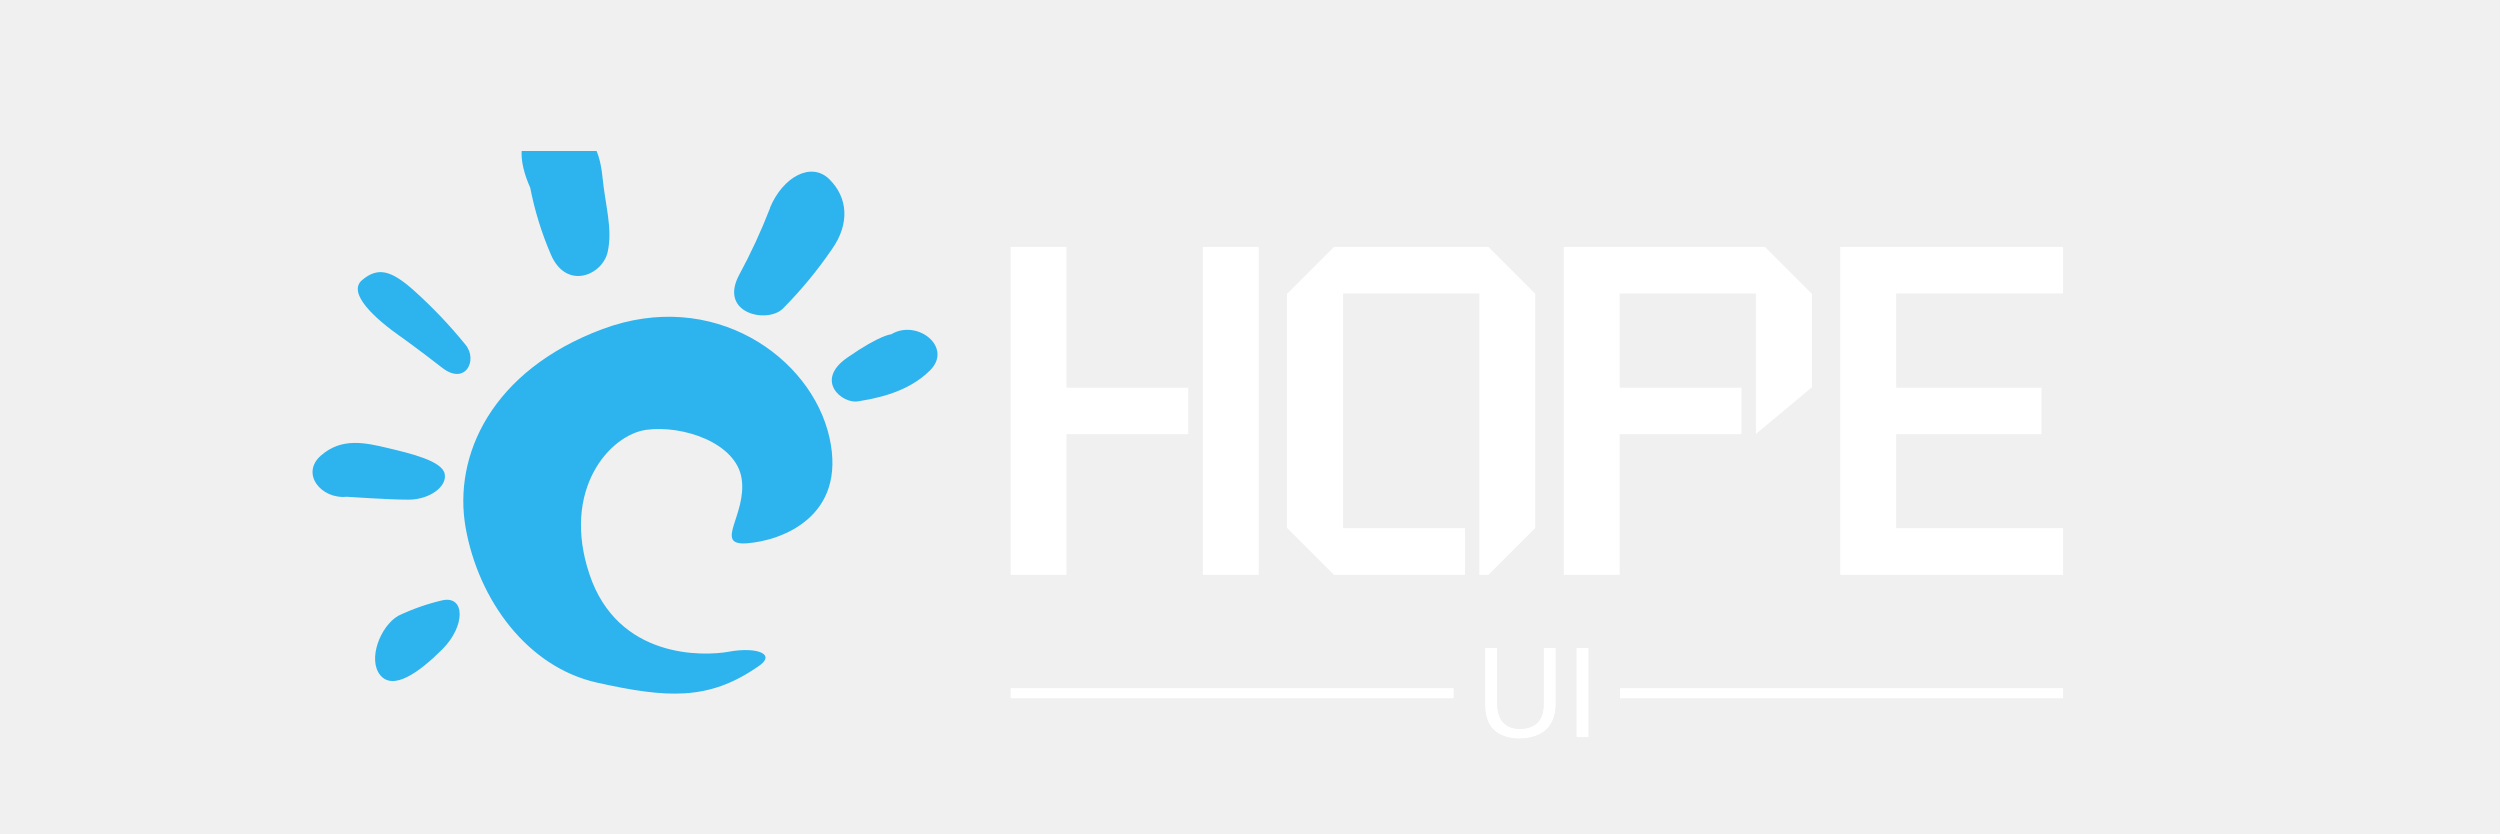
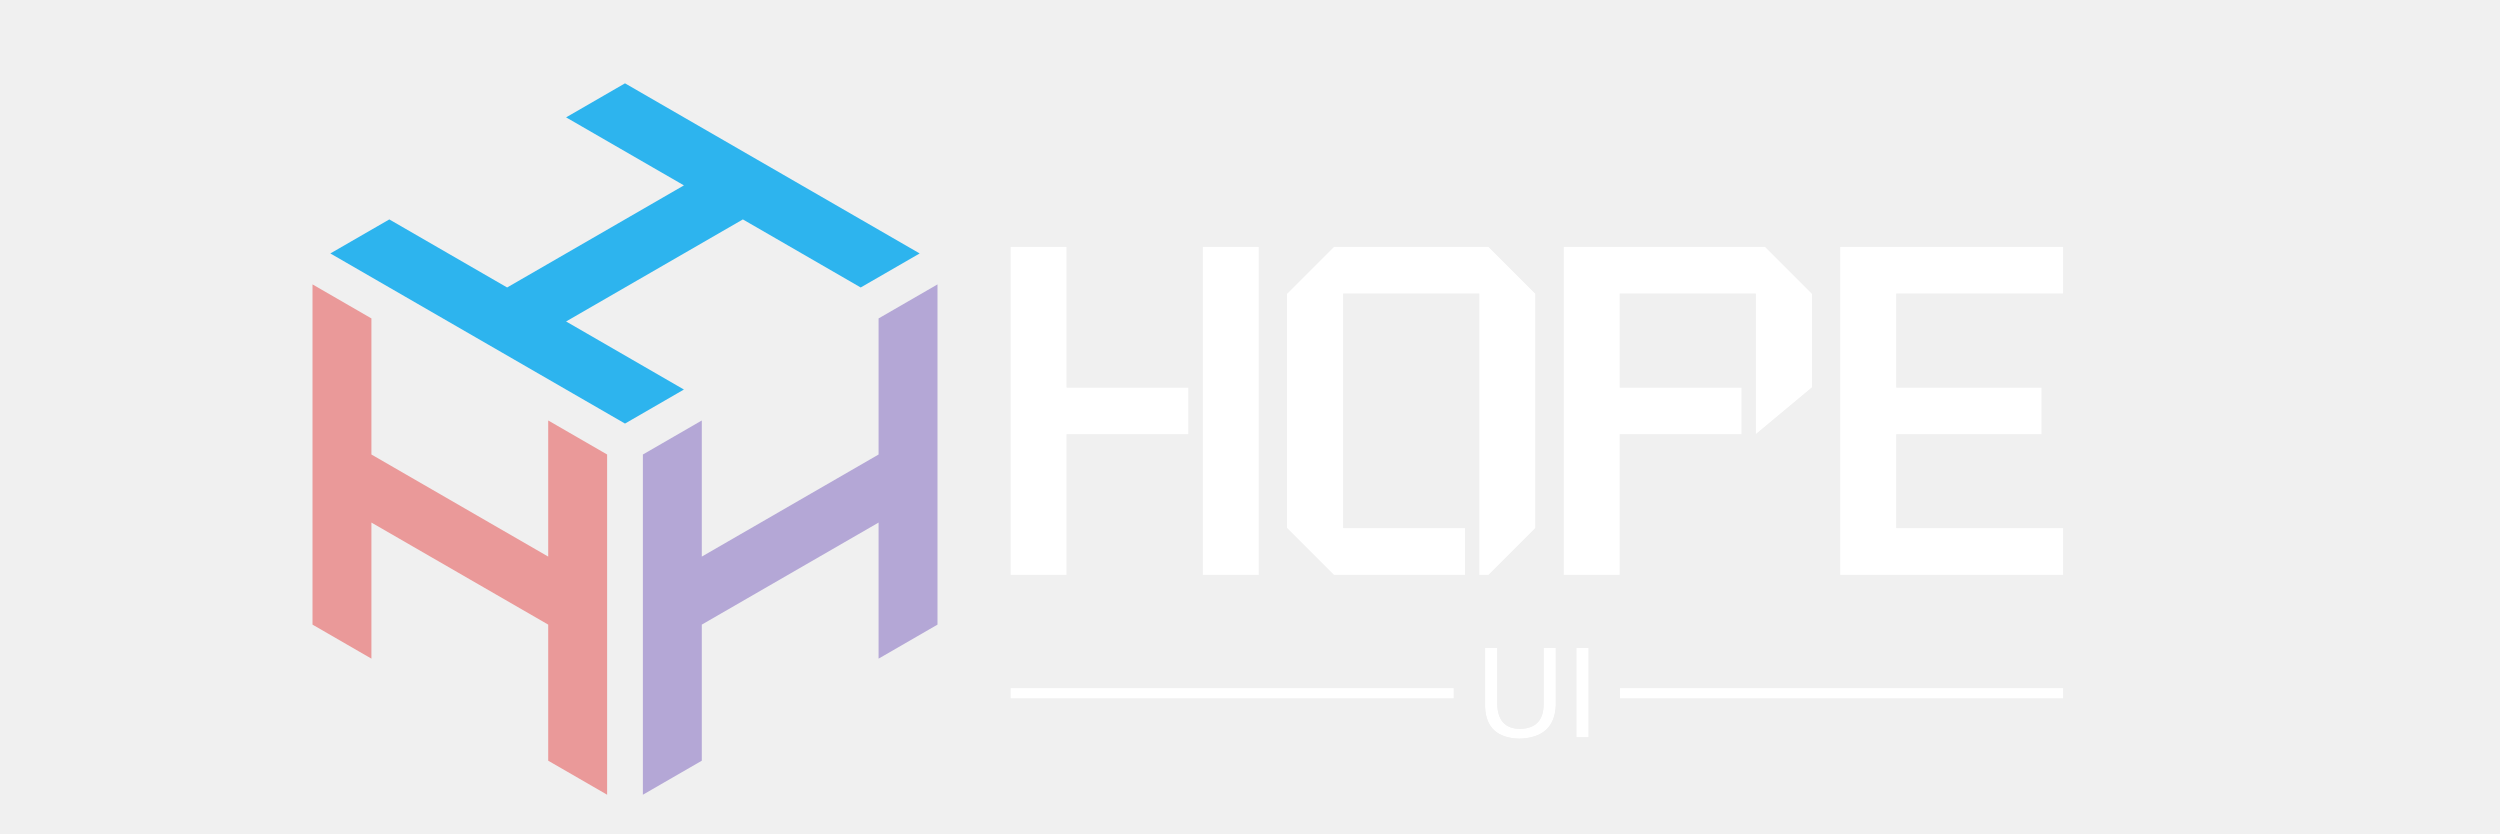
<svg xmlns="http://www.w3.org/2000/svg" data-v-1e121de1="" version="1.0" width="100%" height="100%" viewBox="0 0 240 80" preserveAspectRatio="xMidYMid meet" color-interpolation-filters="sRGB" class="el-tooltip" style="margin: auto;">
  <g data-v-1e121de1="" fill="#fff" class="icon-text-wrapper icon-svg-group iconsvg" transform="translate(30,20)">
    <g class="iconsvg-imagesvg" transform="translate(0,0)">
-       <rect fill="#fff" fill-opacity="0" stroke-width="2" x="0" y="0" width="60" height="54.59" class="image-rect" />
-       <svg filter="url(#colors6877853308)" x="0" y="-8" width="60" height="54.59" filtersec="colorsf4640945283" class="image-svg-svg primary">
-         <svg viewBox="0 0 84.06 76.48">
+       <rect fill="#2DB4EE" fill-opacity="0" stroke-width="2" x="0" y="0" width="60" height="68.294" class="image-rect" />
+       <svg x="0" y="-12" width="60" height="68.294" filtersec="colorsb4591345970" class="image-svg-svg primary">
+         <svg viewBox="0 0 151.7 172.67">
          <g>
-             <g fill="#f8b500">
-               <path d="M56 70.84c-3.43.62-14.93 1-18.75-10.41S40 41.68 44.87 41 57 42.72 57.72 47.58s-3.82 9 .69 8.68S71.95 52.79 69.52 42 53.9 21.89 39 27.45s-20.13 17-18.4 26.73S28.91 72.92 38.28 75s14.92 2.44 21.52-2.08c2.78-1.74 0-2.78-3.82-2.08M11.55 66c-2.43 1.39-4.17 5.9-2.43 8s5.2-.35 8.33-3.47 3.12-7.29 0-6.6a29 29 0 0 0-5.9 2.07M4.61 50c-3.47.35-6.25-3.12-3.47-5.55s5.9-1.74 9-1 7.29 1.73 7.64 3.47-2.08 3.47-4.86 3.47S4.61 50 4.61 50M11.89 28.49c-3.47-2.43-7.29-5.9-5.21-7.64s3.82-1.39 6.94 1.39a63.55 63.55 0 0 1 6.94 7.29c1.74 2.08 0 5.55-3.12 3.12s-5.55-4.17-5.55-4.17M29.25 8.36C27.86 5.23 26.82.37 32 0s6.62 3.15 7 7 1.39 6.94.7 10.07-5.55 5.21-7.64.35a43.87 43.87 0 0 1-2.78-9M61.53 11.13c1.74-4.17 5.56-6.25 8-3.82s2.78 5.9.35 9.37a57.42 57.42 0 0 1-6.6 8c-2.08 2.08-8.68.69-5.9-4.51a78.12 78.12 0 0 0 4.16-9M77.85 28.14c3.47-2.08 8.33 1.74 5.21 4.86s-7.64 3.82-9.72 4.17-5.9-2.78-1.39-5.9 5.9-3.12 5.9-3.12">
+             <g>
+               <path fill="#B4A7D6" d="M151.7 48.8l-14.3 8.26v33.03l-42.91 24.78V81.83l-14.3 8.26v82.58l14.3-8.26v-33.03l42.91-24.77v33.03l14.3-8.26V48.8z">
+                             </path>
+               <path fill="#2DB4EE" d="M18.64 33.03L4.33 41.29l71.52 41.29 14.3-8.26-28.6-16.52 42.91-24.77 28.6 16.52 14.31-8.26L75.85 0l-14.3 8.26 28.6 16.51-42.91 24.78-28.6-16.52z">
+                             </path>
+               <path fill="#EA9999" d="M0 131.38l14.3 8.26v-33.03l42.91 24.77v33.03l14.3 8.26V90.09l-14.3-8.26v33.04L14.3 90.09V57.06L0 48.8v82.58z">
                            </path>
            </g>
          </g>
        </svg>
      </svg>
-       <defs>
-         <filter id="colors6877853308">
-           <feColorMatrix type="matrix" values="0 0 0 0 0.176  0 0 0 0 0.703  0 0 0 0 0.93  0 0 0 1 0" class="icon-fecolormatrix" />
-         </filter>
-         <filter id="colorsf4640945283">
-           <feColorMatrix type="matrix" values="0 0 0 0 0.996  0 0 0 0 0.996  0 0 0 0 0.996  0 0 0 1 0" class="icon-fecolormatrix" />
-         </filter>
-         <filter id="colorsb7182699969">
-           <feColorMatrix type="matrix" values="0 0 0 0 0  0 0 0 0 0  0 0 0 0 0  0 0 0 1 0" class="icon-fecolormatrix" />
-         </filter>
-       </defs>
    </g>
    <g transform="translate(67.00055,3.69529)" mask="url(#fd446e38-6808-4e13-8772-d723e8527efc)">
      <g fill-rule="" class="tp-name iconsvg-namesvg" transform="translate(0,0)">
        <g>
          <path d="M8.55-31.50L8.55-18L20.25-18L20.25-13.50L8.55-13.50L8.55 0L3.15 0L3.15-31.50L8.55-31.50ZM21.60-31.50L27-31.50L27 0L21.60 0L21.60-31.50ZM49.05-31.50L53.55-27L53.55-4.50L49.05 0L48.15 0L48.15-27L35.10-27L35.10-4.50L46.80-4.50L46.80 0L34.20 0L29.70-4.50L29.70-27L34.20-31.50L49.05-31.50ZM75.60-31.50L80.10-27L80.10-18L74.70-13.50L74.70-27L61.65-27L61.65-18L73.35-18L73.35-13.50L61.65-13.50L61.65 0L56.25 0L56.25-31.50L75.60-31.50ZM104.22-27L88.20-27L88.20-18L102.15-18L102.15-13.50L88.20-13.50L88.20-4.50L104.22-4.50L104.22 0L82.80 0L82.80-31.50L104.22-31.50L104.22-27Z" transform="translate(-3.15, 31.5)" />
        </g>
      </g>
      <g fill-rule="" hollow-target="t-name" class="tp-slogan iconsvg-slogansvg" fill="#fff" transform="translate(0,38.5)">
        <rect x="0" height="1" y="3.86" width="42.565" />
        <rect height="1" y="3.86" width="42.565" x="58.505" />
        <g transform="translate(45.565,0)">
          <path d="M6.56-3.19L6.56-8.58L7.73-8.58L7.73-3.05Q7.59 0.05 4.22 0.14L4.22 0.14Q1.08 0.05 0.94-2.86L0.94-2.86L0.94-8.58L2.11-8.58L2.11-3.19Q2.16-0.84 4.27-0.80L4.27-0.80Q6.56-0.84 6.56-3.19L6.56-3.19ZM9.70-8.58L10.88-8.58L10.88 0L9.70 0L9.70-8.58Z" transform="translate(-0.9375, 8.578125)" />
        </g>
      </g>
    </g>
  </g>
  <mask id="fd446e38-6808-4e13-8772-d723e8527efc">
    <g fill-rule="" class="tp-name iconsvg-namesvg" transform="translate(0,0)" fill="white">
      <g>
        <path d="M8.55-31.50L8.55-18L20.25-18L20.25-13.50L8.55-13.50L8.55 0L3.15 0L3.15-31.50L8.55-31.50ZM21.60-31.50L27-31.50L27 0L21.60 0L21.60-31.50ZM49.05-31.50L53.55-27L53.55-4.50L49.05 0L48.15 0L48.15-27L35.10-27L35.10-4.50L46.80-4.50L46.80 0L34.20 0L29.70-4.50L29.70-27L34.20-31.50L49.05-31.50ZM75.60-31.50L80.10-27L80.10-18L74.70-13.50L74.70-27L61.65-27L61.65-18L73.35-18L73.35-13.50L61.65-13.50L61.65 0L56.25 0L56.25-31.50L75.60-31.50ZM104.22-27L88.20-27L88.20-18L102.15-18L102.15-13.50L88.20-13.50L88.20-4.50L104.22-4.50L104.22 0L82.80 0L82.80-31.50L104.22-31.50L104.22-27Z" transform="translate(-3.15, 31.5)" />
      </g>
    </g>
    <rect fill="#000" x="0" y="0" width="105.07" height="12.72" transform="translate(-2, 36.5)" />
    <g fill-rule="" hollow-target="t-name" class="tp-slogan iconsvg-slogansvg" transform="translate(0,38.5)" fill="#fff">
      <rect x="0" height="1" y="3.86" width="42.565" />
      <rect height="1" y="3.86" width="42.565" x="58.505" />
      <g transform="translate(45.565,0)">
        <path d="M6.56-3.19L6.56-8.58L7.73-8.58L7.73-3.05Q7.59 0.05 4.22 0.14L4.22 0.14Q1.08 0.05 0.94-2.86L0.94-2.86L0.94-8.58L2.11-8.58L2.11-3.19Q2.16-0.84 4.27-0.80L4.27-0.80Q6.56-0.84 6.56-3.19L6.56-3.19ZM9.70-8.58L10.88-8.58L10.88 0L9.70 0L9.70-8.58Z" transform="translate(-0.9375, 8.578125)" />
      </g>
    </g>
  </mask>
</svg>
